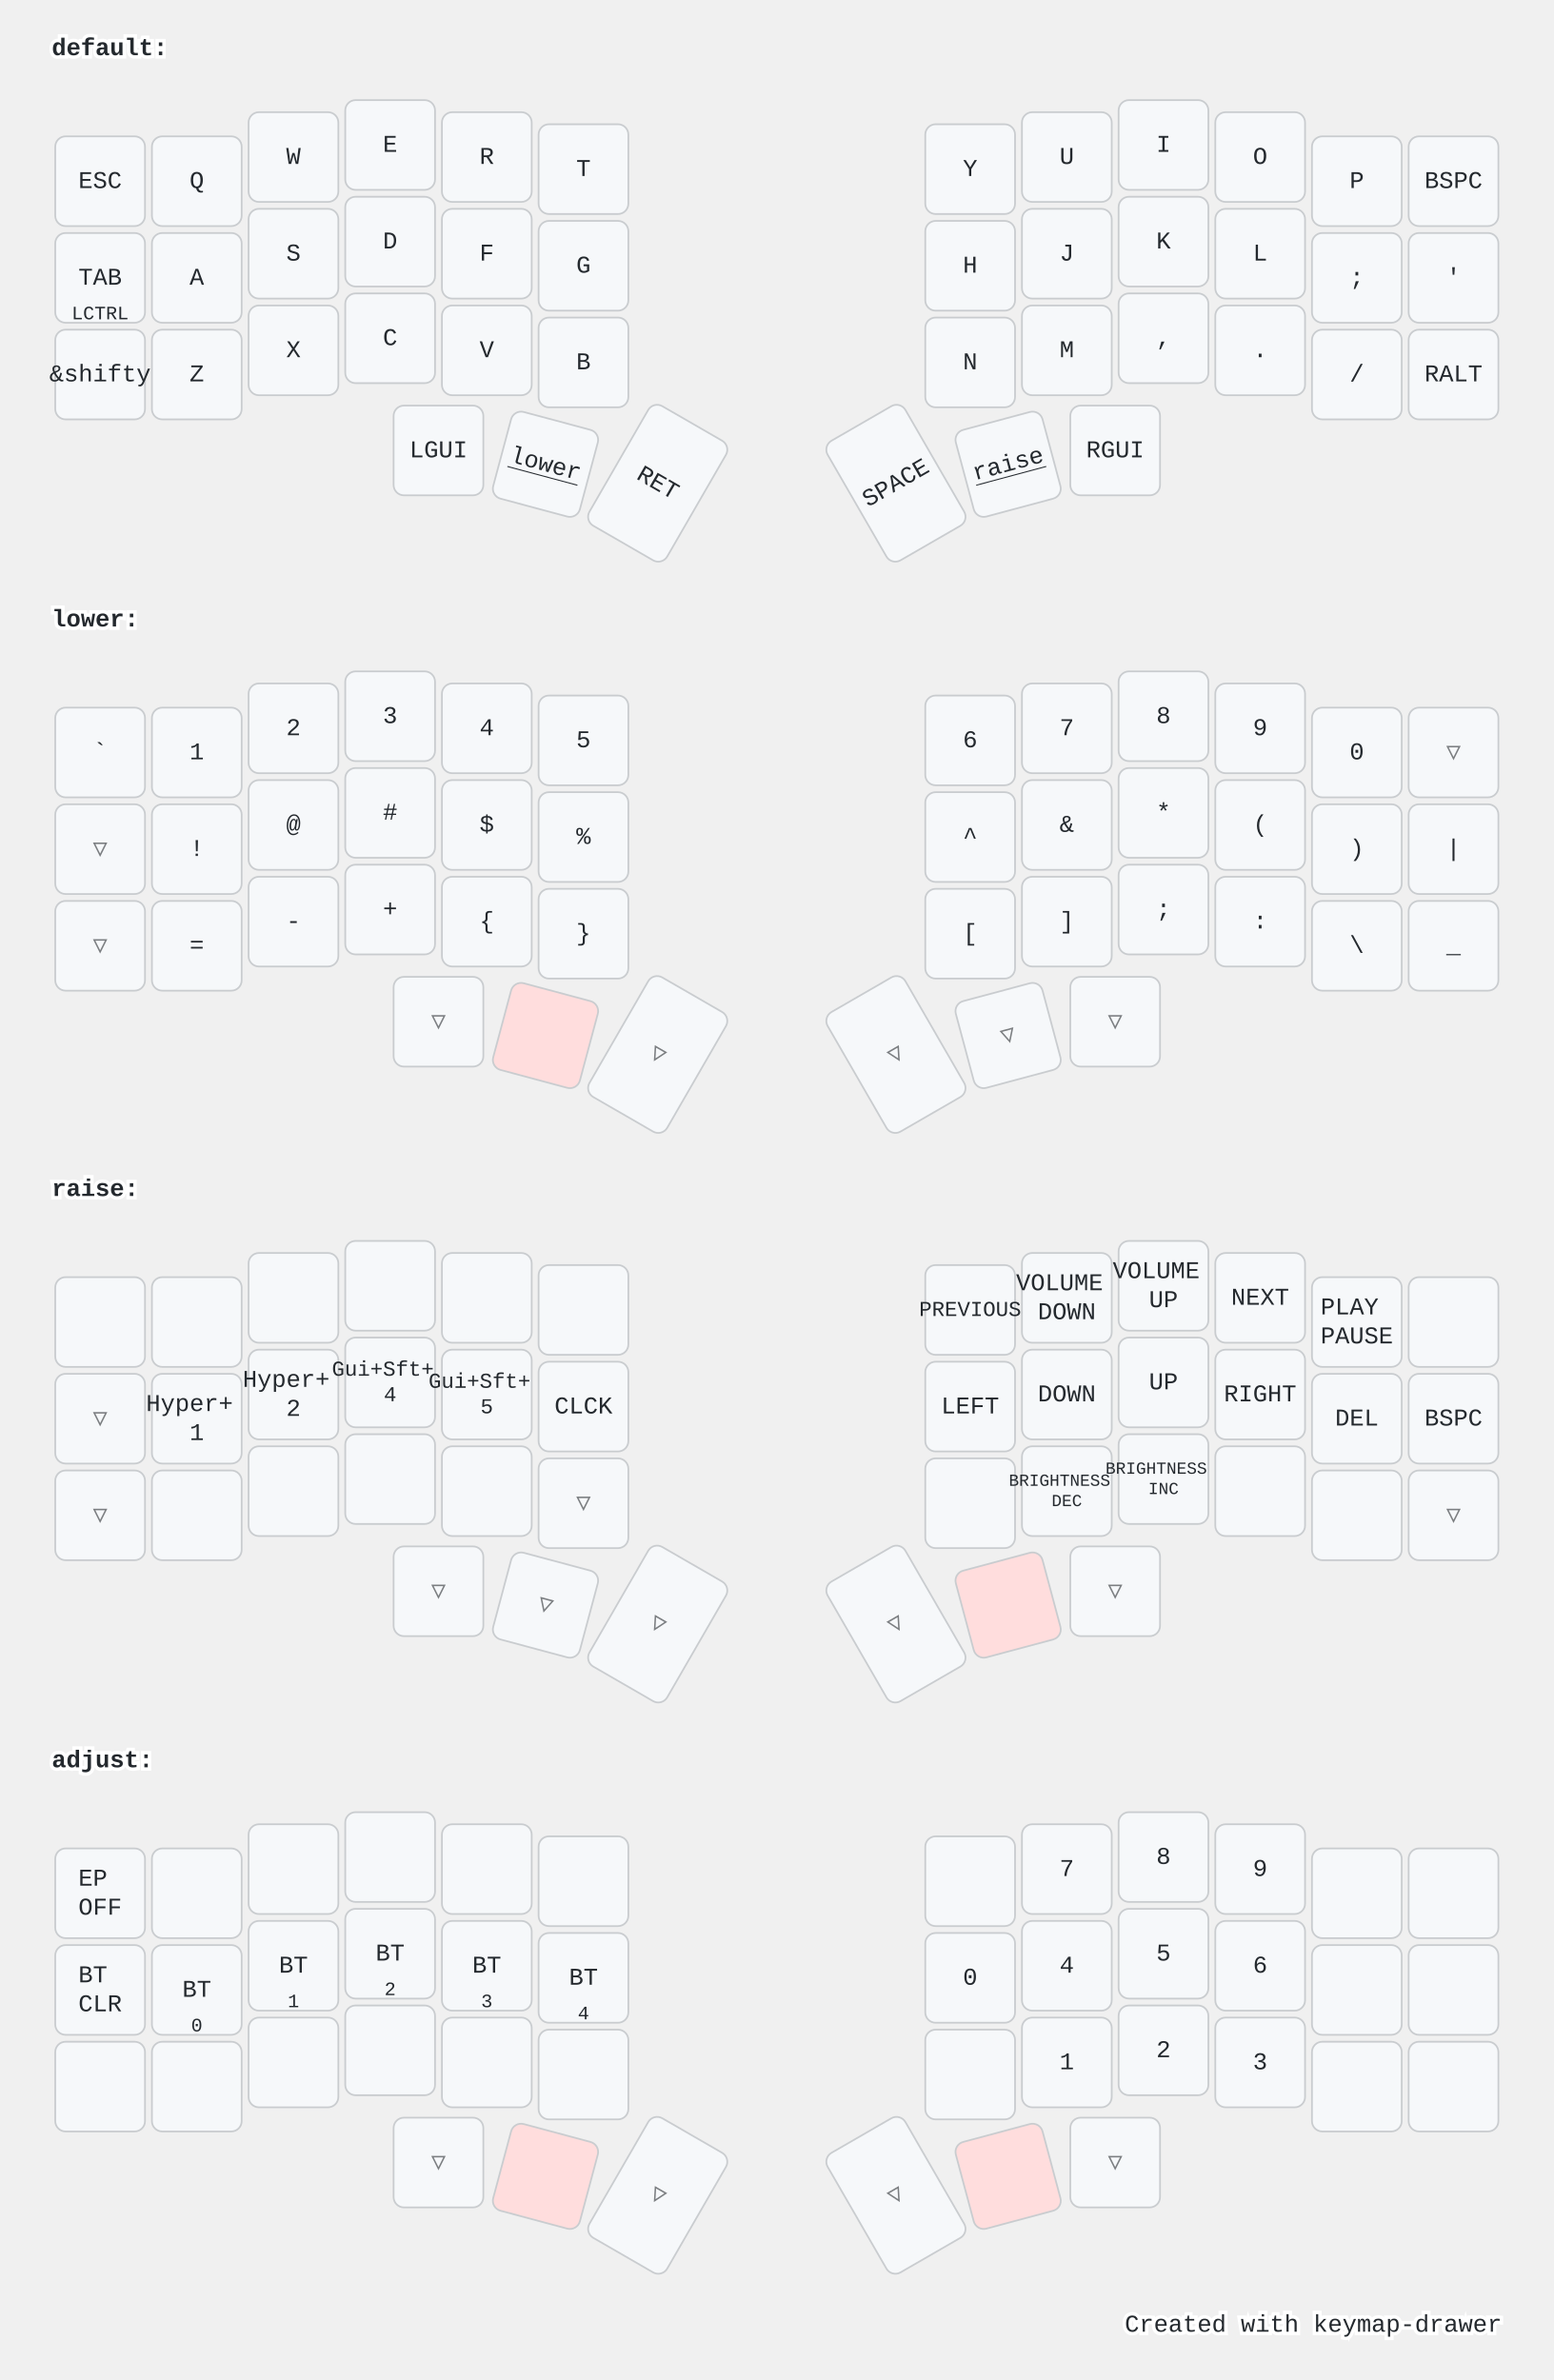
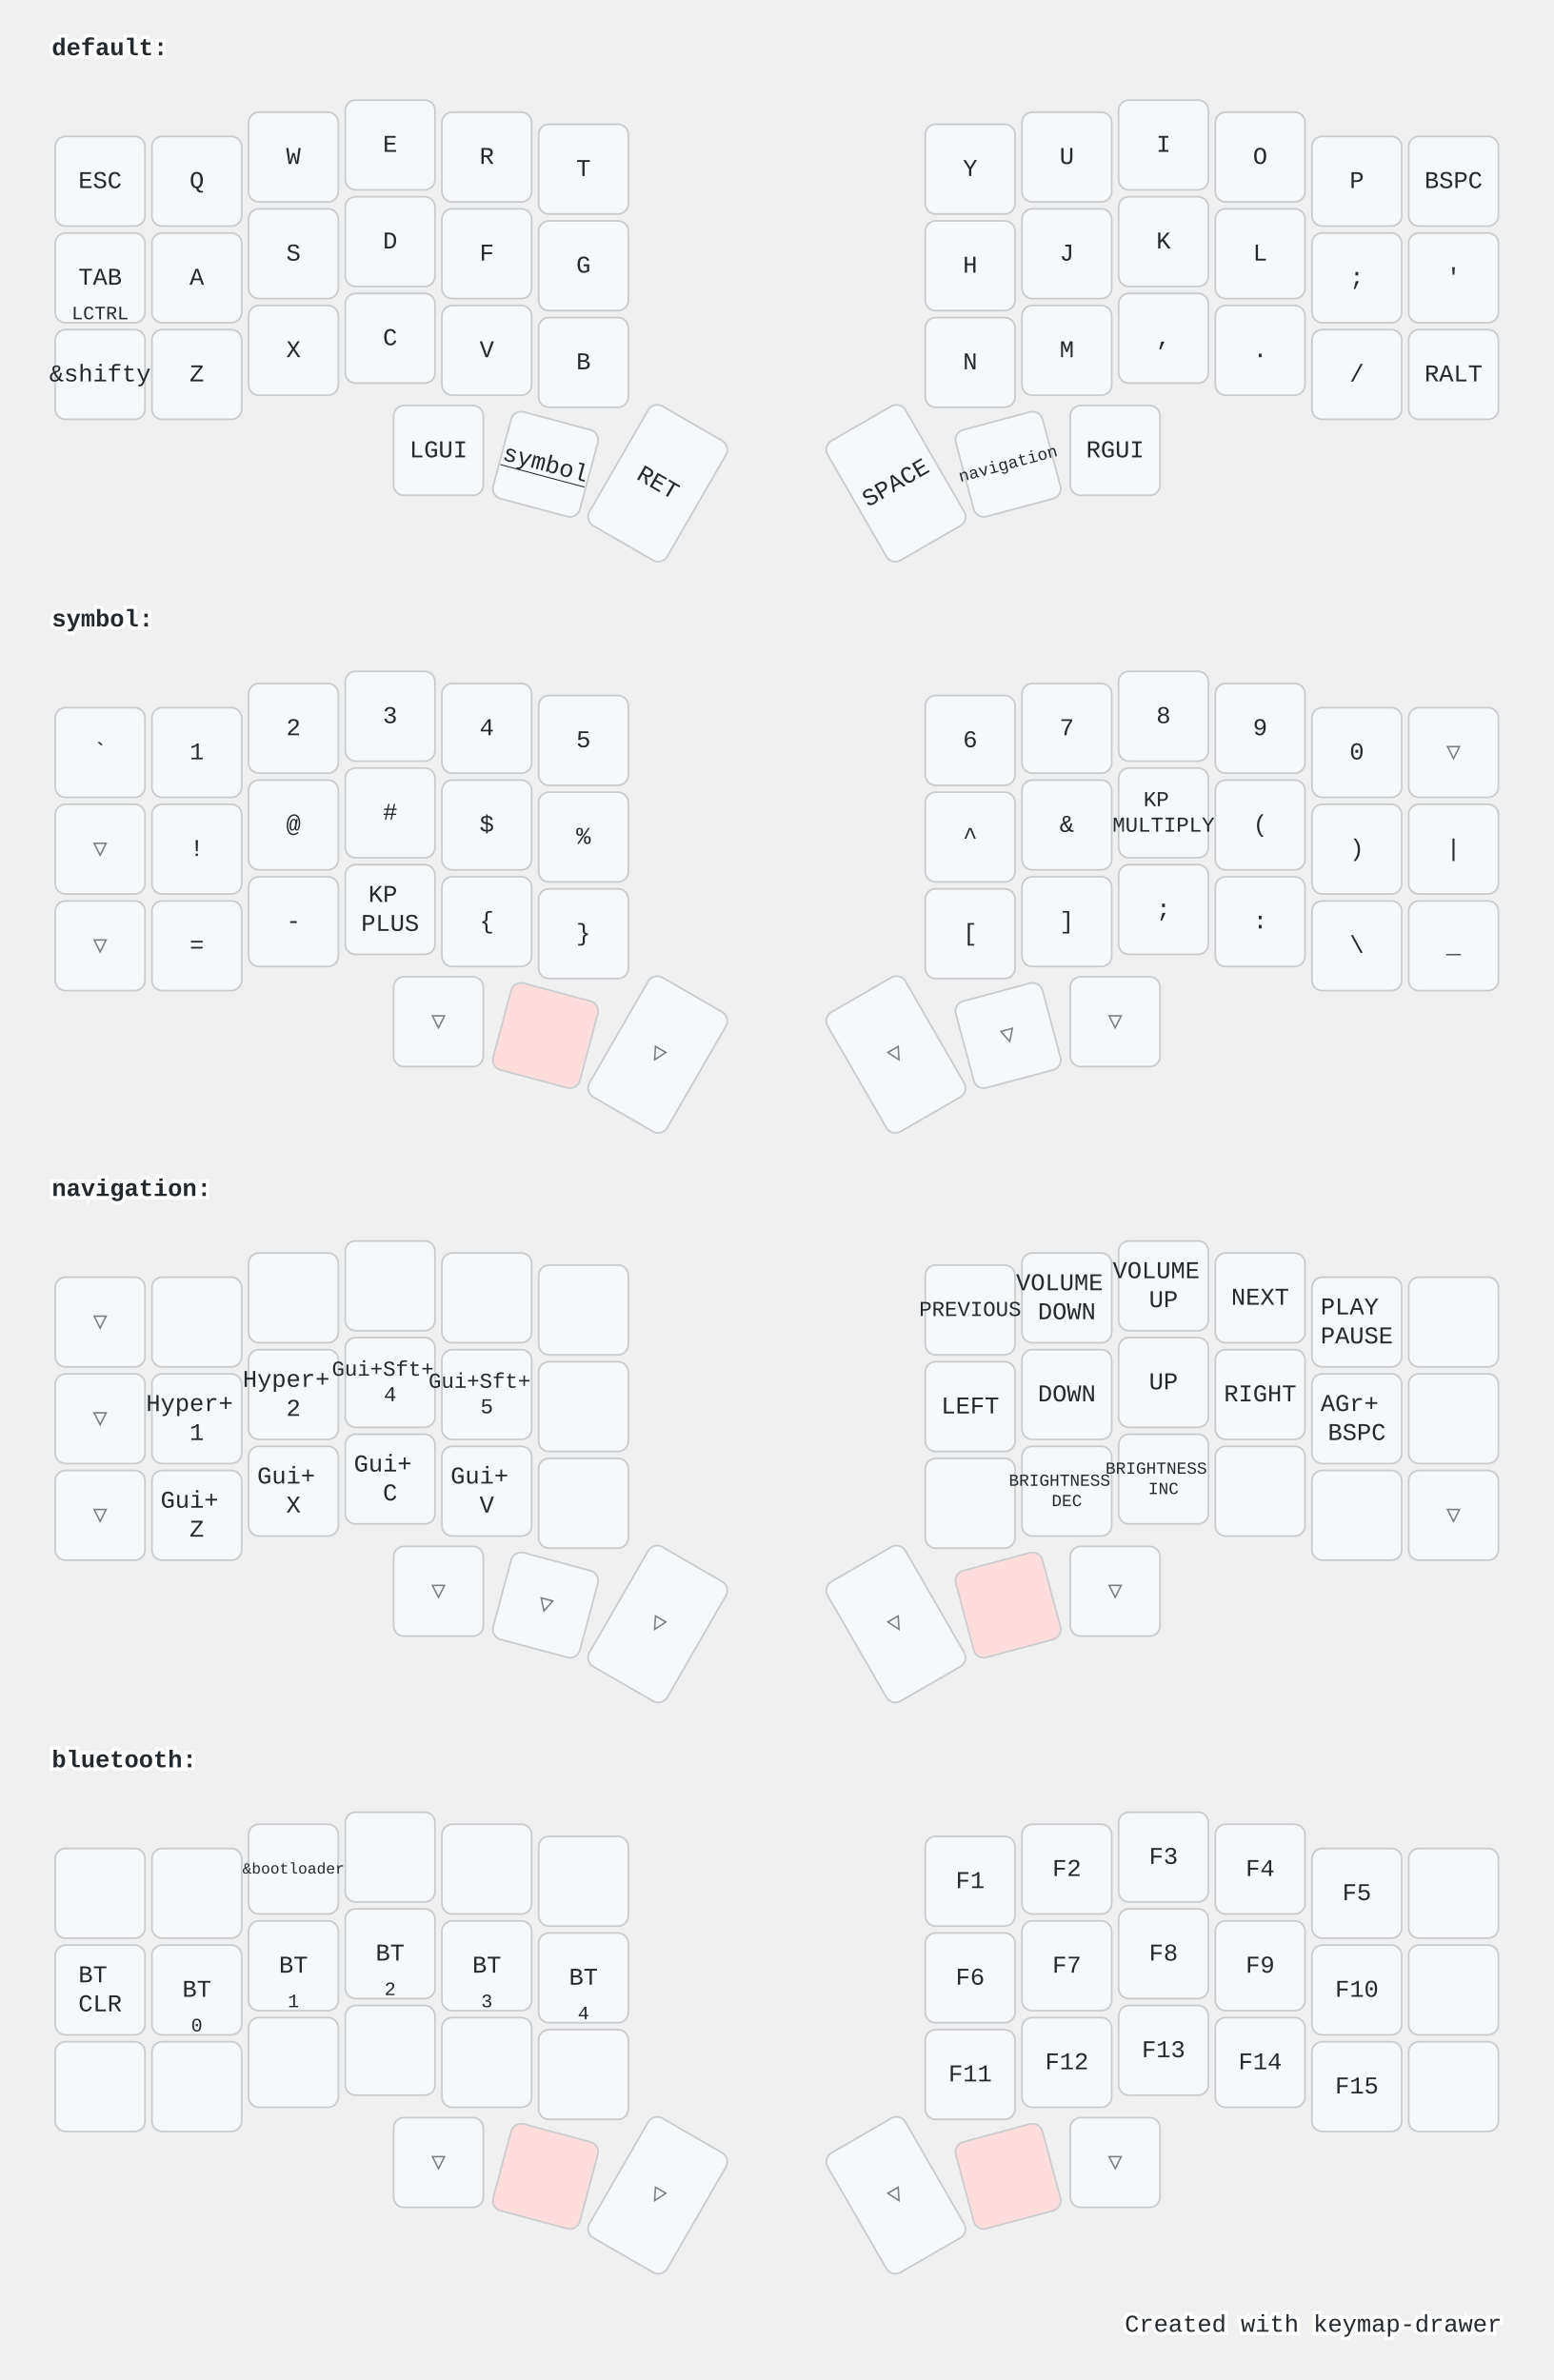
<svg xmlns="http://www.w3.org/2000/svg" width="900" height="1379" viewBox="0 0 900 1379" class="keymap">
  <style>/* inherit to force styles through use tags */
svg path {
    fill: inherit;
}

/* font and background color specifications */
svg.keymap {
    font-family: SFMono-Regular,Consolas,Liberation Mono,Menlo,monospace;
    font-size: 14px;
    font-kerning: normal;
    text-rendering: optimizeLegibility;
    fill: #24292e;
}

/* default key styling */
rect.key {
    fill: #f6f8fa;
}

rect.key, rect.combo {
    stroke: #c9cccf;
    stroke-width: 1;
}

/* default key side styling, only used is draw_key_sides is set */
rect.side {
    filter: brightness(90%);
}

/* color accent for combo boxes */
rect.combo, rect.combo-separate {
    fill: #cdf;
}

/* color accent for held keys */
rect.held, rect.combo.held {
    fill: #fdd;
}

/* color accent for ghost (optional) keys */
rect.ghost, rect.combo.ghost {
    stroke-dasharray: 4, 4;
    stroke-width: 2;
}

text {
    text-anchor: middle;
    dominant-baseline: middle;
}

/* styling for layer labels */
text.label {
    font-weight: bold;
    text-anchor: start;
    stroke: white;
    stroke-width: 4;
    paint-order: stroke;
}

/* styling for optional footer */
text.footer {
    text-anchor: end;
    dominant-baseline: auto;
    stroke: white;
    stroke-width: 4;
    paint-order: stroke;
}

/* styling for combo tap, and key hold/shifted label text */
text.combo, text.hold, text.shifted {
    font-size: 11px;
}

text.hold {
    text-anchor: middle;
    dominant-baseline: auto;
}

text.shifted {
    text-anchor: middle;
    dominant-baseline: hanging;
}

text.layer-activator {
    text-decoration: underline;
}

/* styling for hold/shifted label text in combo box */
text.combo.hold, text.combo.shifted {
    font-size: 8px;
}

/* lighter symbol for transparent keys */
text.trans {
    fill: #7b7e81;
}

/* styling for combo dendrons */
path.combo {
    stroke-width: 1;
    stroke: gray;
    fill: none;
}

/* Start Tabler Icons Cleanup */
/* cannot use height/width with glyphs */
.icon-tabler &gt; path {
    fill: inherit;
    stroke: inherit;
    stroke-width: 2;
}
/* hide tabler's default box */
.icon-tabler &gt; path[stroke="none"][fill="none"] {
    visibility: hidden;
}
/* End Tabler Icons Cleanup */

@media (prefers-color-scheme: dark) {
svg.keymap { fill: #d1d6db; }
rect.key { fill: #3f4750; }
rect.key, rect.combo { stroke: #60666c; }
rect.combo, rect.combo-separate { fill: #1f3d7a; }
rect.held, rect.combo.held { fill: #854747; }
text.label, text.footer { stroke: black; }
text.trans { fill: #7e8184; }
path.combo { stroke: #7f7f7f; }

}</style>
  <g transform="translate(30, 0)" class="layer-default">
    <text x="0" y="28" class="label" id="default">default:</text>
    <g transform="translate(0, 56)">
      <g transform="translate(28, 49)" class="key keypos-0">
        <rect rx="6" ry="6" x="-26" y="-26" width="52" height="52" class="key" />
        <text x="0" y="0" class="key tap">ESC</text>
      </g>
      <g transform="translate(84, 49)" class="key keypos-1">
        <rect rx="6" ry="6" x="-26" y="-26" width="52" height="52" class="key" />
        <text x="0" y="0" class="key tap">Q</text>
      </g>
      <g transform="translate(140, 35)" class="key keypos-2">
        <rect rx="6" ry="6" x="-26" y="-26" width="52" height="52" class="key" />
        <text x="0" y="0" class="key tap">W</text>
      </g>
      <g transform="translate(196, 28)" class="key keypos-3">
        <rect rx="6" ry="6" x="-26" y="-26" width="52" height="52" class="key" />
        <text x="0" y="0" class="key tap">E</text>
      </g>
      <g transform="translate(252, 35)" class="key keypos-4">
        <rect rx="6" ry="6" x="-26" y="-26" width="52" height="52" class="key" />
        <text x="0" y="0" class="key tap">R</text>
      </g>
      <g transform="translate(308, 42)" class="key keypos-5">
        <rect rx="6" ry="6" x="-26" y="-26" width="52" height="52" class="key" />
        <text x="0" y="0" class="key tap">T</text>
      </g>
      <g transform="translate(532, 42)" class="key keypos-6">
        <rect rx="6" ry="6" x="-26" y="-26" width="52" height="52" class="key" />
        <text x="0" y="0" class="key tap">Y</text>
      </g>
      <g transform="translate(588, 35)" class="key keypos-7">
        <rect rx="6" ry="6" x="-26" y="-26" width="52" height="52" class="key" />
        <text x="0" y="0" class="key tap">U</text>
      </g>
      <g transform="translate(644, 28)" class="key keypos-8">
        <rect rx="6" ry="6" x="-26" y="-26" width="52" height="52" class="key" />
        <text x="0" y="0" class="key tap">I</text>
      </g>
      <g transform="translate(700, 35)" class="key keypos-9">
        <rect rx="6" ry="6" x="-26" y="-26" width="52" height="52" class="key" />
        <text x="0" y="0" class="key tap">O</text>
      </g>
      <g transform="translate(756, 49)" class="key keypos-10">
        <rect rx="6" ry="6" x="-26" y="-26" width="52" height="52" class="key" />
        <text x="0" y="0" class="key tap">P</text>
      </g>
      <g transform="translate(812, 49)" class="key keypos-11">
        <rect rx="6" ry="6" x="-26" y="-26" width="52" height="52" class="key" />
        <text x="0" y="0" class="key tap">BSPC</text>
      </g>
      <g transform="translate(28, 105)" class="key keypos-12">
        <rect rx="6" ry="6" x="-26" y="-26" width="52" height="52" class="key" />
        <text x="0" y="0" class="key tap">TAB</text>
        <text x="0" y="24" class="key hold">LCTRL</text>
      </g>
      <g transform="translate(84, 105)" class="key keypos-13">
        <rect rx="6" ry="6" x="-26" y="-26" width="52" height="52" class="key" />
        <text x="0" y="0" class="key tap">A</text>
      </g>
      <g transform="translate(140, 91)" class="key keypos-14">
        <rect rx="6" ry="6" x="-26" y="-26" width="52" height="52" class="key" />
        <text x="0" y="0" class="key tap">S</text>
      </g>
      <g transform="translate(196, 84)" class="key keypos-15">
        <rect rx="6" ry="6" x="-26" y="-26" width="52" height="52" class="key" />
        <text x="0" y="0" class="key tap">D</text>
      </g>
      <g transform="translate(252, 91)" class="key keypos-16">
        <rect rx="6" ry="6" x="-26" y="-26" width="52" height="52" class="key" />
        <text x="0" y="0" class="key tap">F</text>
      </g>
      <g transform="translate(308, 98)" class="key keypos-17">
        <rect rx="6" ry="6" x="-26" y="-26" width="52" height="52" class="key" />
        <text x="0" y="0" class="key tap">G</text>
      </g>
      <g transform="translate(532, 98)" class="key keypos-18">
        <rect rx="6" ry="6" x="-26" y="-26" width="52" height="52" class="key" />
        <text x="0" y="0" class="key tap">H</text>
      </g>
      <g transform="translate(588, 91)" class="key keypos-19">
        <rect rx="6" ry="6" x="-26" y="-26" width="52" height="52" class="key" />
        <text x="0" y="0" class="key tap">J</text>
      </g>
      <g transform="translate(644, 84)" class="key keypos-20">
        <rect rx="6" ry="6" x="-26" y="-26" width="52" height="52" class="key" />
        <text x="0" y="0" class="key tap">K</text>
      </g>
      <g transform="translate(700, 91)" class="key keypos-21">
        <rect rx="6" ry="6" x="-26" y="-26" width="52" height="52" class="key" />
        <text x="0" y="0" class="key tap">L</text>
      </g>
      <g transform="translate(756, 105)" class="key keypos-22">
        <rect rx="6" ry="6" x="-26" y="-26" width="52" height="52" class="key" />
        <text x="0" y="0" class="key tap">;</text>
      </g>
      <g transform="translate(812, 105)" class="key keypos-23">
        <rect rx="6" ry="6" x="-26" y="-26" width="52" height="52" class="key" />
        <text x="0" y="0" class="key tap">'</text>
      </g>
      <g transform="translate(28, 161)" class="key keypos-24">
        <rect rx="6" ry="6" x="-26" y="-26" width="52" height="52" class="key" />
        <text x="0" y="0" class="key tap">&amp;shifty</text>
      </g>
      <g transform="translate(84, 161)" class="key keypos-25">
        <rect rx="6" ry="6" x="-26" y="-26" width="52" height="52" class="key" />
        <text x="0" y="0" class="key tap">Z</text>
      </g>
      <g transform="translate(140, 147)" class="key keypos-26">
        <rect rx="6" ry="6" x="-26" y="-26" width="52" height="52" class="key" />
        <text x="0" y="0" class="key tap">X</text>
      </g>
      <g transform="translate(196, 140)" class="key keypos-27">
        <rect rx="6" ry="6" x="-26" y="-26" width="52" height="52" class="key" />
        <text x="0" y="0" class="key tap">C</text>
      </g>
      <g transform="translate(252, 147)" class="key keypos-28">
        <rect rx="6" ry="6" x="-26" y="-26" width="52" height="52" class="key" />
        <text x="0" y="0" class="key tap">V</text>
      </g>
      <g transform="translate(308, 154)" class="key keypos-29">
        <rect rx="6" ry="6" x="-26" y="-26" width="52" height="52" class="key" />
        <text x="0" y="0" class="key tap">B</text>
      </g>
      <g transform="translate(532, 154)" class="key keypos-30">
        <rect rx="6" ry="6" x="-26" y="-26" width="52" height="52" class="key" />
        <text x="0" y="0" class="key tap">N</text>
      </g>
      <g transform="translate(588, 147)" class="key keypos-31">
        <rect rx="6" ry="6" x="-26" y="-26" width="52" height="52" class="key" />
        <text x="0" y="0" class="key tap">M</text>
      </g>
      <g transform="translate(644, 140)" class="key keypos-32">
        <rect rx="6" ry="6" x="-26" y="-26" width="52" height="52" class="key" />
        <text x="0" y="0" class="key tap">,</text>
      </g>
      <g transform="translate(700, 147)" class="key keypos-33">
        <rect rx="6" ry="6" x="-26" y="-26" width="52" height="52" class="key" />
        <text x="0" y="0" class="key tap">.</text>
      </g>
      <g transform="translate(756, 161)" class="key keypos-34">
        <rect rx="6" ry="6" x="-26" y="-26" width="52" height="52" class="key" />
        <text x="0" y="0" class="key tap">/</text>
      </g>
      <g transform="translate(812, 161)" class="key keypos-35">
        <rect rx="6" ry="6" x="-26" y="-26" width="52" height="52" class="key" />
        <text x="0" y="0" class="key tap">RALT</text>
      </g>
      <g transform="translate(224, 205)" class="key keypos-36">
        <rect rx="6" ry="6" x="-26" y="-26" width="52" height="52" class="key" />
        <text x="0" y="0" class="key tap">LGUI</text>
      </g>
      <g transform="translate(286, 213) rotate(15.0)" class="key keypos-37">
        <rect rx="6" ry="6" x="-26" y="-26" width="52" height="52" class="key" />
-         <a href="#lower">
-           <text x="0" y="0" class="key tap layer-activator">lower</text>
+         <a href="#symbol">
+           <text x="0" y="0" class="key tap layer-activator">symbol</text>
        </a>
      </g>
      <g transform="translate(351, 224) rotate(30.0)" class="key keypos-38">
        <rect rx="6" ry="6" x="-26" y="-40" width="52" height="80" class="key" />
        <text x="0" y="0" class="key tap">RET</text>
      </g>
      <g transform="translate(489, 224) rotate(-30.0)" class="key keypos-39">
        <rect rx="6" ry="6" x="-26" y="-40" width="52" height="80" class="key" />
        <text x="0" y="0" class="key tap">SPACE</text>
      </g>
      <g transform="translate(554, 213) rotate(-15.0)" class="key keypos-40">
        <rect rx="6" ry="6" x="-26" y="-26" width="52" height="52" class="key" />
-         <a href="#raise">
-           <text x="0" y="0" class="key tap layer-activator">raise</text>
+         <a href="#navigation">
+           <text x="0" y="0" class="key tap layer-activator">
+             <tspan style="font-size: 70%">navigation</tspan>
+           </text>
        </a>
      </g>
      <g transform="translate(616, 205)" class="key keypos-41">
        <rect rx="6" ry="6" x="-26" y="-26" width="52" height="52" class="key" />
        <text x="0" y="0" class="key tap">RGUI</text>
      </g>
    </g>
  </g>
-   <g transform="translate(30, 331)" class="layer-lower">
-     <text x="0" y="28" class="label" id="lower">lower:</text>
+   <g transform="translate(30, 331)" class="layer-symbol">
+     <text x="0" y="28" class="label" id="symbol">symbol:</text>
    <g transform="translate(0, 56)">
      <g transform="translate(28, 49)" class="key keypos-0">
        <rect rx="6" ry="6" x="-26" y="-26" width="52" height="52" class="key" />
        <text x="0" y="0" class="key tap">`</text>
      </g>
      <g transform="translate(84, 49)" class="key keypos-1">
        <rect rx="6" ry="6" x="-26" y="-26" width="52" height="52" class="key" />
        <text x="0" y="0" class="key tap">1</text>
      </g>
      <g transform="translate(140, 35)" class="key keypos-2">
        <rect rx="6" ry="6" x="-26" y="-26" width="52" height="52" class="key" />
        <text x="0" y="0" class="key tap">2</text>
      </g>
      <g transform="translate(196, 28)" class="key keypos-3">
        <rect rx="6" ry="6" x="-26" y="-26" width="52" height="52" class="key" />
        <text x="0" y="0" class="key tap">3</text>
      </g>
      <g transform="translate(252, 35)" class="key keypos-4">
        <rect rx="6" ry="6" x="-26" y="-26" width="52" height="52" class="key" />
        <text x="0" y="0" class="key tap">4</text>
      </g>
      <g transform="translate(308, 42)" class="key keypos-5">
        <rect rx="6" ry="6" x="-26" y="-26" width="52" height="52" class="key" />
        <text x="0" y="0" class="key tap">5</text>
      </g>
      <g transform="translate(532, 42)" class="key keypos-6">
        <rect rx="6" ry="6" x="-26" y="-26" width="52" height="52" class="key" />
        <text x="0" y="0" class="key tap">6</text>
      </g>
      <g transform="translate(588, 35)" class="key keypos-7">
        <rect rx="6" ry="6" x="-26" y="-26" width="52" height="52" class="key" />
        <text x="0" y="0" class="key tap">7</text>
      </g>
      <g transform="translate(644, 28)" class="key keypos-8">
        <rect rx="6" ry="6" x="-26" y="-26" width="52" height="52" class="key" />
        <text x="0" y="0" class="key tap">8</text>
      </g>
      <g transform="translate(700, 35)" class="key keypos-9">
        <rect rx="6" ry="6" x="-26" y="-26" width="52" height="52" class="key" />
        <text x="0" y="0" class="key tap">9</text>
      </g>
      <g transform="translate(756, 49)" class="key keypos-10">
        <rect rx="6" ry="6" x="-26" y="-26" width="52" height="52" class="key" />
        <text x="0" y="0" class="key tap">0</text>
      </g>
      <g transform="translate(812, 49)" class="key trans keypos-11">
        <rect rx="6" ry="6" x="-26" y="-26" width="52" height="52" class="key trans" />
        <text x="0" y="0" class="key trans tap">▽</text>
      </g>
      <g transform="translate(28, 105)" class="key trans keypos-12">
        <rect rx="6" ry="6" x="-26" y="-26" width="52" height="52" class="key trans" />
        <text x="0" y="0" class="key trans tap">▽</text>
      </g>
      <g transform="translate(84, 105)" class="key keypos-13">
        <rect rx="6" ry="6" x="-26" y="-26" width="52" height="52" class="key" />
        <text x="0" y="0" class="key tap">!</text>
      </g>
      <g transform="translate(140, 91)" class="key keypos-14">
        <rect rx="6" ry="6" x="-26" y="-26" width="52" height="52" class="key" />
        <text x="0" y="0" class="key tap">@</text>
      </g>
      <g transform="translate(196, 84)" class="key keypos-15">
        <rect rx="6" ry="6" x="-26" y="-26" width="52" height="52" class="key" />
        <text x="0" y="0" class="key tap">#</text>
      </g>
      <g transform="translate(252, 91)" class="key keypos-16">
        <rect rx="6" ry="6" x="-26" y="-26" width="52" height="52" class="key" />
        <text x="0" y="0" class="key tap">$</text>
      </g>
      <g transform="translate(308, 98)" class="key keypos-17">
        <rect rx="6" ry="6" x="-26" y="-26" width="52" height="52" class="key" />
        <text x="0" y="0" class="key tap">%</text>
      </g>
      <g transform="translate(532, 98)" class="key keypos-18">
        <rect rx="6" ry="6" x="-26" y="-26" width="52" height="52" class="key" />
        <text x="0" y="0" class="key tap">^</text>
      </g>
      <g transform="translate(588, 91)" class="key keypos-19">
        <rect rx="6" ry="6" x="-26" y="-26" width="52" height="52" class="key" />
        <text x="0" y="0" class="key tap">&amp;</text>
      </g>
      <g transform="translate(644, 84)" class="key keypos-20">
        <rect rx="6" ry="6" x="-26" y="-26" width="52" height="52" class="key" />
-         <text x="0" y="0" class="key tap">*</text>
+         <text x="0" y="0" class="key tap">
+           <tspan x="0" dy="-0.6em" style="font-size: 88%">KP</tspan>
+           <tspan x="0" dy="1.2em" style="font-size: 88%">MULTIPLY</tspan>
+         </text>
      </g>
      <g transform="translate(700, 91)" class="key keypos-21">
        <rect rx="6" ry="6" x="-26" y="-26" width="52" height="52" class="key" />
        <text x="0" y="0" class="key tap">(</text>
      </g>
      <g transform="translate(756, 105)" class="key keypos-22">
        <rect rx="6" ry="6" x="-26" y="-26" width="52" height="52" class="key" />
        <text x="0" y="0" class="key tap">)</text>
      </g>
      <g transform="translate(812, 105)" class="key keypos-23">
        <rect rx="6" ry="6" x="-26" y="-26" width="52" height="52" class="key" />
        <text x="0" y="0" class="key tap">|</text>
      </g>
      <g transform="translate(28, 161)" class="key trans keypos-24">
        <rect rx="6" ry="6" x="-26" y="-26" width="52" height="52" class="key trans" />
        <text x="0" y="0" class="key trans tap">▽</text>
      </g>
      <g transform="translate(84, 161)" class="key keypos-25">
        <rect rx="6" ry="6" x="-26" y="-26" width="52" height="52" class="key" />
        <text x="0" y="0" class="key tap">=</text>
      </g>
      <g transform="translate(140, 147)" class="key keypos-26">
        <rect rx="6" ry="6" x="-26" y="-26" width="52" height="52" class="key" />
        <text x="0" y="0" class="key tap">-</text>
      </g>
      <g transform="translate(196, 140)" class="key keypos-27">
        <rect rx="6" ry="6" x="-26" y="-26" width="52" height="52" class="key" />
-         <text x="0" y="0" class="key tap">+</text>
+         <text x="0" y="0" class="key tap">
+           <tspan x="0" dy="-0.6em">KP</tspan>
+           <tspan x="0" dy="1.2em">PLUS</tspan>
+         </text>
      </g>
      <g transform="translate(252, 147)" class="key keypos-28">
        <rect rx="6" ry="6" x="-26" y="-26" width="52" height="52" class="key" />
        <text x="0" y="0" class="key tap">{</text>
      </g>
      <g transform="translate(308, 154)" class="key keypos-29">
        <rect rx="6" ry="6" x="-26" y="-26" width="52" height="52" class="key" />
        <text x="0" y="0" class="key tap">}</text>
      </g>
      <g transform="translate(532, 154)" class="key keypos-30">
        <rect rx="6" ry="6" x="-26" y="-26" width="52" height="52" class="key" />
        <text x="0" y="0" class="key tap">[</text>
      </g>
      <g transform="translate(588, 147)" class="key keypos-31">
        <rect rx="6" ry="6" x="-26" y="-26" width="52" height="52" class="key" />
        <text x="0" y="0" class="key tap">]</text>
      </g>
      <g transform="translate(644, 140)" class="key keypos-32">
        <rect rx="6" ry="6" x="-26" y="-26" width="52" height="52" class="key" />
        <text x="0" y="0" class="key tap">;</text>
      </g>
      <g transform="translate(700, 147)" class="key keypos-33">
        <rect rx="6" ry="6" x="-26" y="-26" width="52" height="52" class="key" />
        <text x="0" y="0" class="key tap">:</text>
      </g>
      <g transform="translate(756, 161)" class="key keypos-34">
        <rect rx="6" ry="6" x="-26" y="-26" width="52" height="52" class="key" />
        <text x="0" y="0" class="key tap">\</text>
      </g>
      <g transform="translate(812, 161)" class="key keypos-35">
        <rect rx="6" ry="6" x="-26" y="-26" width="52" height="52" class="key" />
        <text x="0" y="0" class="key tap">_</text>
      </g>
      <g transform="translate(224, 205)" class="key trans keypos-36">
        <rect rx="6" ry="6" x="-26" y="-26" width="52" height="52" class="key trans" />
        <text x="0" y="0" class="key trans tap">▽</text>
      </g>
      <g transform="translate(286, 213) rotate(15.0)" class="key held keypos-37">
        <rect rx="6" ry="6" x="-26" y="-26" width="52" height="52" class="key held" />
      </g>
      <g transform="translate(351, 224) rotate(30.0)" class="key trans keypos-38">
        <rect rx="6" ry="6" x="-26" y="-40" width="52" height="80" class="key trans" />
        <text x="0" y="0" class="key trans tap">▽</text>
      </g>
      <g transform="translate(489, 224) rotate(-30.0)" class="key trans keypos-39">
        <rect rx="6" ry="6" x="-26" y="-40" width="52" height="80" class="key trans" />
        <text x="0" y="0" class="key trans tap">▽</text>
      </g>
      <g transform="translate(554, 213) rotate(-15.0)" class="key trans keypos-40">
        <rect rx="6" ry="6" x="-26" y="-26" width="52" height="52" class="key trans" />
        <text x="0" y="0" class="key trans tap">▽</text>
      </g>
      <g transform="translate(616, 205)" class="key trans keypos-41">
        <rect rx="6" ry="6" x="-26" y="-26" width="52" height="52" class="key trans" />
        <text x="0" y="0" class="key trans tap">▽</text>
      </g>
    </g>
  </g>
-   <g transform="translate(30, 661)" class="layer-raise">
-     <text x="0" y="28" class="label" id="raise">raise:</text>
+   <g transform="translate(30, 661)" class="layer-navigation">
+     <text x="0" y="28" class="label" id="navigation">navigation:</text>
+     <g transform="translate(0, 56)">
+       <g transform="translate(28, 49)" class="key trans keypos-0">
+         <rect rx="6" ry="6" x="-26" y="-26" width="52" height="52" class="key trans" />
+         <text x="0" y="0" class="key trans tap">▽</text>
+       </g>
+       <g transform="translate(84, 49)" class="key keypos-1">
+         <rect rx="6" ry="6" x="-26" y="-26" width="52" height="52" class="key" />
+       </g>
+       <g transform="translate(140, 35)" class="key keypos-2">
+         <rect rx="6" ry="6" x="-26" y="-26" width="52" height="52" class="key" />
+       </g>
+       <g transform="translate(196, 28)" class="key keypos-3">
+         <rect rx="6" ry="6" x="-26" y="-26" width="52" height="52" class="key" />
+       </g>
+       <g transform="translate(252, 35)" class="key keypos-4">
+         <rect rx="6" ry="6" x="-26" y="-26" width="52" height="52" class="key" />
+       </g>
+       <g transform="translate(308, 42)" class="key keypos-5">
+         <rect rx="6" ry="6" x="-26" y="-26" width="52" height="52" class="key" />
+       </g>
+       <g transform="translate(532, 42)" class="key keypos-6">
+         <rect rx="6" ry="6" x="-26" y="-26" width="52" height="52" class="key" />
+         <text x="0" y="0" class="key tap">
+           <tspan style="font-size: 88%">PREVIOUS</tspan>
+         </text>
+       </g>
+       <g transform="translate(588, 35)" class="key keypos-7">
+         <rect rx="6" ry="6" x="-26" y="-26" width="52" height="52" class="key" />
+         <text x="0" y="0" class="key tap">
+           <tspan x="0" dy="-0.6em">VOLUME</tspan>
+           <tspan x="0" dy="1.2em">DOWN</tspan>
+         </text>
+       </g>
+       <g transform="translate(644, 28)" class="key keypos-8">
+         <rect rx="6" ry="6" x="-26" y="-26" width="52" height="52" class="key" />
+         <text x="0" y="0" class="key tap">
+           <tspan x="0" dy="-0.6em">VOLUME</tspan>
+           <tspan x="0" dy="1.2em">UP</tspan>
+         </text>
+       </g>
+       <g transform="translate(700, 35)" class="key keypos-9">
+         <rect rx="6" ry="6" x="-26" y="-26" width="52" height="52" class="key" />
+         <text x="0" y="0" class="key tap">NEXT</text>
+       </g>
+       <g transform="translate(756, 49)" class="key keypos-10">
+         <rect rx="6" ry="6" x="-26" y="-26" width="52" height="52" class="key" />
+         <text x="0" y="0" class="key tap">
+           <tspan x="0" dy="-0.6em">PLAY</tspan>
+           <tspan x="0" dy="1.2em">PAUSE</tspan>
+         </text>
+       </g>
+       <g transform="translate(812, 49)" class="key keypos-11">
+         <rect rx="6" ry="6" x="-26" y="-26" width="52" height="52" class="key" />
+       </g>
+       <g transform="translate(28, 105)" class="key trans keypos-12">
+         <rect rx="6" ry="6" x="-26" y="-26" width="52" height="52" class="key trans" />
+         <text x="0" y="0" class="key trans tap">▽</text>
+       </g>
+       <g transform="translate(84, 105)" class="key keypos-13">
+         <rect rx="6" ry="6" x="-26" y="-26" width="52" height="52" class="key" />
+         <text x="0" y="0" class="key tap">
+           <tspan x="0" dy="-0.6em">Hyper+</tspan>
+           <tspan x="0" dy="1.2em">1</tspan>
+         </text>
+       </g>
+       <g transform="translate(140, 91)" class="key keypos-14">
+         <rect rx="6" ry="6" x="-26" y="-26" width="52" height="52" class="key" />
+         <text x="0" y="0" class="key tap">
+           <tspan x="0" dy="-0.6em">Hyper+</tspan>
+           <tspan x="0" dy="1.2em">2</tspan>
+         </text>
+       </g>
+       <g transform="translate(196, 84)" class="key keypos-15">
+         <rect rx="6" ry="6" x="-26" y="-26" width="52" height="52" class="key" />
+         <text x="0" y="0" class="key tap">
+           <tspan x="0" dy="-0.6em" style="font-size: 88%">Gui+Sft+</tspan>
+           <tspan x="0" dy="1.2em" style="font-size: 88%">4</tspan>
+         </text>
+       </g>
+       <g transform="translate(252, 91)" class="key keypos-16">
+         <rect rx="6" ry="6" x="-26" y="-26" width="52" height="52" class="key" />
+         <text x="0" y="0" class="key tap">
+           <tspan x="0" dy="-0.6em" style="font-size: 88%">Gui+Sft+</tspan>
+           <tspan x="0" dy="1.2em" style="font-size: 88%">5</tspan>
+         </text>
+       </g>
+       <g transform="translate(308, 98)" class="key keypos-17">
+         <rect rx="6" ry="6" x="-26" y="-26" width="52" height="52" class="key" />
+       </g>
+       <g transform="translate(532, 98)" class="key keypos-18">
+         <rect rx="6" ry="6" x="-26" y="-26" width="52" height="52" class="key" />
+         <text x="0" y="0" class="key tap">LEFT</text>
+       </g>
+       <g transform="translate(588, 91)" class="key keypos-19">
+         <rect rx="6" ry="6" x="-26" y="-26" width="52" height="52" class="key" />
+         <text x="0" y="0" class="key tap">DOWN</text>
+       </g>
+       <g transform="translate(644, 84)" class="key keypos-20">
+         <rect rx="6" ry="6" x="-26" y="-26" width="52" height="52" class="key" />
+         <text x="0" y="0" class="key tap">UP</text>
+       </g>
+       <g transform="translate(700, 91)" class="key keypos-21">
+         <rect rx="6" ry="6" x="-26" y="-26" width="52" height="52" class="key" />
+         <text x="0" y="0" class="key tap">RIGHT</text>
+       </g>
+       <g transform="translate(756, 105)" class="key keypos-22">
+         <rect rx="6" ry="6" x="-26" y="-26" width="52" height="52" class="key" />
+         <text x="0" y="0" class="key tap">
+           <tspan x="0" dy="-0.6em">AGr+</tspan>
+           <tspan x="0" dy="1.2em">BSPC</tspan>
+         </text>
+       </g>
+       <g transform="translate(812, 105)" class="key keypos-23">
+         <rect rx="6" ry="6" x="-26" y="-26" width="52" height="52" class="key" />
+       </g>
+       <g transform="translate(28, 161)" class="key trans keypos-24">
+         <rect rx="6" ry="6" x="-26" y="-26" width="52" height="52" class="key trans" />
+         <text x="0" y="0" class="key trans tap">▽</text>
+       </g>
+       <g transform="translate(84, 161)" class="key keypos-25">
+         <rect rx="6" ry="6" x="-26" y="-26" width="52" height="52" class="key" />
+         <text x="0" y="0" class="key tap">
+           <tspan x="0" dy="-0.6em">Gui+</tspan>
+           <tspan x="0" dy="1.2em">Z</tspan>
+         </text>
+       </g>
+       <g transform="translate(140, 147)" class="key keypos-26">
+         <rect rx="6" ry="6" x="-26" y="-26" width="52" height="52" class="key" />
+         <text x="0" y="0" class="key tap">
+           <tspan x="0" dy="-0.6em">Gui+</tspan>
+           <tspan x="0" dy="1.2em">X</tspan>
+         </text>
+       </g>
+       <g transform="translate(196, 140)" class="key keypos-27">
+         <rect rx="6" ry="6" x="-26" y="-26" width="52" height="52" class="key" />
+         <text x="0" y="0" class="key tap">
+           <tspan x="0" dy="-0.6em">Gui+</tspan>
+           <tspan x="0" dy="1.2em">C</tspan>
+         </text>
+       </g>
+       <g transform="translate(252, 147)" class="key keypos-28">
+         <rect rx="6" ry="6" x="-26" y="-26" width="52" height="52" class="key" />
+         <text x="0" y="0" class="key tap">
+           <tspan x="0" dy="-0.6em">Gui+</tspan>
+           <tspan x="0" dy="1.2em">V</tspan>
+         </text>
+       </g>
+       <g transform="translate(308, 154)" class="key keypos-29">
+         <rect rx="6" ry="6" x="-26" y="-26" width="52" height="52" class="key" />
+       </g>
+       <g transform="translate(532, 154)" class="key keypos-30">
+         <rect rx="6" ry="6" x="-26" y="-26" width="52" height="52" class="key" />
+       </g>
+       <g transform="translate(588, 147)" class="key keypos-31">
+         <rect rx="6" ry="6" x="-26" y="-26" width="52" height="52" class="key" />
+         <text x="0" y="0" class="key tap">
+           <tspan x="0" dy="-0.6em" style="font-size: 70%">BRIGHTNESS</tspan>
+           <tspan x="0" dy="1.2em" style="font-size: 70%">DEC</tspan>
+         </text>
+       </g>
+       <g transform="translate(644, 140)" class="key keypos-32">
+         <rect rx="6" ry="6" x="-26" y="-26" width="52" height="52" class="key" />
+         <text x="0" y="0" class="key tap">
+           <tspan x="0" dy="-0.6em" style="font-size: 70%">BRIGHTNESS</tspan>
+           <tspan x="0" dy="1.2em" style="font-size: 70%">INC</tspan>
+         </text>
+       </g>
+       <g transform="translate(700, 147)" class="key keypos-33">
+         <rect rx="6" ry="6" x="-26" y="-26" width="52" height="52" class="key" />
+       </g>
+       <g transform="translate(756, 161)" class="key keypos-34">
+         <rect rx="6" ry="6" x="-26" y="-26" width="52" height="52" class="key" />
+       </g>
+       <g transform="translate(812, 161)" class="key trans keypos-35">
+         <rect rx="6" ry="6" x="-26" y="-26" width="52" height="52" class="key trans" />
+         <text x="0" y="0" class="key trans tap">▽</text>
+       </g>
+       <g transform="translate(224, 205)" class="key trans keypos-36">
+         <rect rx="6" ry="6" x="-26" y="-26" width="52" height="52" class="key trans" />
+         <text x="0" y="0" class="key trans tap">▽</text>
+       </g>
+       <g transform="translate(286, 213) rotate(15.0)" class="key trans keypos-37">
+         <rect rx="6" ry="6" x="-26" y="-26" width="52" height="52" class="key trans" />
+         <text x="0" y="0" class="key trans tap">▽</text>
+       </g>
+       <g transform="translate(351, 224) rotate(30.0)" class="key trans keypos-38">
+         <rect rx="6" ry="6" x="-26" y="-40" width="52" height="80" class="key trans" />
+         <text x="0" y="0" class="key trans tap">▽</text>
+       </g>
+       <g transform="translate(489, 224) rotate(-30.0)" class="key trans keypos-39">
+         <rect rx="6" ry="6" x="-26" y="-40" width="52" height="80" class="key trans" />
+         <text x="0" y="0" class="key trans tap">▽</text>
+       </g>
+       <g transform="translate(554, 213) rotate(-15.0)" class="key held keypos-40">
+         <rect rx="6" ry="6" x="-26" y="-26" width="52" height="52" class="key held" />
+       </g>
+       <g transform="translate(616, 205)" class="key trans keypos-41">
+         <rect rx="6" ry="6" x="-26" y="-26" width="52" height="52" class="key trans" />
+         <text x="0" y="0" class="key trans tap">▽</text>
+       </g>
+     </g>
+   </g>
+   <g transform="translate(30, 992)" class="layer-bluetooth">
+     <text x="0" y="28" class="label" id="bluetooth">bluetooth:</text>
    <g transform="translate(0, 56)">
      <g transform="translate(28, 49)" class="key keypos-0">
        <rect rx="6" ry="6" x="-26" y="-26" width="52" height="52" class="key" />
      </g>
      <g transform="translate(84, 49)" class="key keypos-1">
        <rect rx="6" ry="6" x="-26" y="-26" width="52" height="52" class="key" />
      </g>
      <g transform="translate(140, 35)" class="key keypos-2">
        <rect rx="6" ry="6" x="-26" y="-26" width="52" height="52" class="key" />
+         <text x="0" y="0" class="key tap">
+           <tspan style="font-size: 64%">&amp;bootloader</tspan>
+         </text>
      </g>
      <g transform="translate(196, 28)" class="key keypos-3">
        <rect rx="6" ry="6" x="-26" y="-26" width="52" height="52" class="key" />
      </g>
      <g transform="translate(252, 35)" class="key keypos-4">
        <rect rx="6" ry="6" x="-26" y="-26" width="52" height="52" class="key" />
      </g>
      <g transform="translate(308, 42)" class="key keypos-5">
        <rect rx="6" ry="6" x="-26" y="-26" width="52" height="52" class="key" />
      </g>
      <g transform="translate(532, 42)" class="key keypos-6">
        <rect rx="6" ry="6" x="-26" y="-26" width="52" height="52" class="key" />
-         <text x="0" y="0" class="key tap">
-           <tspan style="font-size: 88%">PREVIOUS</tspan>
-         </text>
+         <text x="0" y="0" class="key tap">F1</text>
      </g>
      <g transform="translate(588, 35)" class="key keypos-7">
        <rect rx="6" ry="6" x="-26" y="-26" width="52" height="52" class="key" />
-         <text x="0" y="0" class="key tap">
-           <tspan x="0" dy="-0.6em">VOLUME</tspan>
-           <tspan x="0" dy="1.2em">DOWN</tspan>
-         </text>
+         <text x="0" y="0" class="key tap">F2</text>
      </g>
      <g transform="translate(644, 28)" class="key keypos-8">
        <rect rx="6" ry="6" x="-26" y="-26" width="52" height="52" class="key" />
-         <text x="0" y="0" class="key tap">
-           <tspan x="0" dy="-0.6em">VOLUME</tspan>
-           <tspan x="0" dy="1.2em">UP</tspan>
-         </text>
+         <text x="0" y="0" class="key tap">F3</text>
      </g>
      <g transform="translate(700, 35)" class="key keypos-9">
        <rect rx="6" ry="6" x="-26" y="-26" width="52" height="52" class="key" />
-         <text x="0" y="0" class="key tap">NEXT</text>
+         <text x="0" y="0" class="key tap">F4</text>
      </g>
      <g transform="translate(756, 49)" class="key keypos-10">
        <rect rx="6" ry="6" x="-26" y="-26" width="52" height="52" class="key" />
-         <text x="0" y="0" class="key tap">
-           <tspan x="0" dy="-0.6em">PLAY</tspan>
-           <tspan x="0" dy="1.2em">PAUSE</tspan>
-         </text>
-       </g>
-       <g transform="translate(812, 49)" class="key keypos-11">
-         <rect rx="6" ry="6" x="-26" y="-26" width="52" height="52" class="key" />
-       </g>
-       <g transform="translate(28, 105)" class="key trans keypos-12">
-         <rect rx="6" ry="6" x="-26" y="-26" width="52" height="52" class="key trans" />
-         <text x="0" y="0" class="key trans tap">▽</text>
-       </g>
-       <g transform="translate(84, 105)" class="key keypos-13">
-         <rect rx="6" ry="6" x="-26" y="-26" width="52" height="52" class="key" />
-         <text x="0" y="0" class="key tap">
-           <tspan x="0" dy="-0.6em">Hyper+</tspan>
-           <tspan x="0" dy="1.2em">1</tspan>
-         </text>
-       </g>
-       <g transform="translate(140, 91)" class="key keypos-14">
-         <rect rx="6" ry="6" x="-26" y="-26" width="52" height="52" class="key" />
-         <text x="0" y="0" class="key tap">
-           <tspan x="0" dy="-0.6em">Hyper+</tspan>
-           <tspan x="0" dy="1.2em">2</tspan>
-         </text>
-       </g>
-       <g transform="translate(196, 84)" class="key keypos-15">
-         <rect rx="6" ry="6" x="-26" y="-26" width="52" height="52" class="key" />
-         <text x="0" y="0" class="key tap">
-           <tspan x="0" dy="-0.6em" style="font-size: 88%">Gui+Sft+</tspan>
-           <tspan x="0" dy="1.2em" style="font-size: 88%">4</tspan>
-         </text>
-       </g>
-       <g transform="translate(252, 91)" class="key keypos-16">
-         <rect rx="6" ry="6" x="-26" y="-26" width="52" height="52" class="key" />
-         <text x="0" y="0" class="key tap">
-           <tspan x="0" dy="-0.6em" style="font-size: 88%">Gui+Sft+</tspan>
-           <tspan x="0" dy="1.2em" style="font-size: 88%">5</tspan>
-         </text>
-       </g>
-       <g transform="translate(308, 98)" class="key keypos-17">
-         <rect rx="6" ry="6" x="-26" y="-26" width="52" height="52" class="key" />
-         <text x="0" y="0" class="key tap">CLCK</text>
-       </g>
-       <g transform="translate(532, 98)" class="key keypos-18">
-         <rect rx="6" ry="6" x="-26" y="-26" width="52" height="52" class="key" />
-         <text x="0" y="0" class="key tap">LEFT</text>
-       </g>
-       <g transform="translate(588, 91)" class="key keypos-19">
-         <rect rx="6" ry="6" x="-26" y="-26" width="52" height="52" class="key" />
-         <text x="0" y="0" class="key tap">DOWN</text>
-       </g>
-       <g transform="translate(644, 84)" class="key keypos-20">
-         <rect rx="6" ry="6" x="-26" y="-26" width="52" height="52" class="key" />
-         <text x="0" y="0" class="key tap">UP</text>
-       </g>
-       <g transform="translate(700, 91)" class="key keypos-21">
-         <rect rx="6" ry="6" x="-26" y="-26" width="52" height="52" class="key" />
-         <text x="0" y="0" class="key tap">RIGHT</text>
-       </g>
-       <g transform="translate(756, 105)" class="key keypos-22">
-         <rect rx="6" ry="6" x="-26" y="-26" width="52" height="52" class="key" />
-         <text x="0" y="0" class="key tap">DEL</text>
-       </g>
-       <g transform="translate(812, 105)" class="key keypos-23">
-         <rect rx="6" ry="6" x="-26" y="-26" width="52" height="52" class="key" />
-         <text x="0" y="0" class="key tap">BSPC</text>
-       </g>
-       <g transform="translate(28, 161)" class="key trans keypos-24">
-         <rect rx="6" ry="6" x="-26" y="-26" width="52" height="52" class="key trans" />
-         <text x="0" y="0" class="key trans tap">▽</text>
-       </g>
-       <g transform="translate(84, 161)" class="key keypos-25">
-         <rect rx="6" ry="6" x="-26" y="-26" width="52" height="52" class="key" />
-       </g>
-       <g transform="translate(140, 147)" class="key keypos-26">
-         <rect rx="6" ry="6" x="-26" y="-26" width="52" height="52" class="key" />
-       </g>
-       <g transform="translate(196, 140)" class="key keypos-27">
-         <rect rx="6" ry="6" x="-26" y="-26" width="52" height="52" class="key" />
-       </g>
-       <g transform="translate(252, 147)" class="key keypos-28">
-         <rect rx="6" ry="6" x="-26" y="-26" width="52" height="52" class="key" />
-       </g>
-       <g transform="translate(308, 154)" class="key trans keypos-29">
-         <rect rx="6" ry="6" x="-26" y="-26" width="52" height="52" class="key trans" />
-         <text x="0" y="0" class="key trans tap">▽</text>
-       </g>
-       <g transform="translate(532, 154)" class="key keypos-30">
-         <rect rx="6" ry="6" x="-26" y="-26" width="52" height="52" class="key" />
-       </g>
-       <g transform="translate(588, 147)" class="key keypos-31">
-         <rect rx="6" ry="6" x="-26" y="-26" width="52" height="52" class="key" />
-         <text x="0" y="0" class="key tap">
-           <tspan x="0" dy="-0.6em" style="font-size: 70%">BRIGHTNESS</tspan>
-           <tspan x="0" dy="1.2em" style="font-size: 70%">DEC</tspan>
-         </text>
-       </g>
-       <g transform="translate(644, 140)" class="key keypos-32">
-         <rect rx="6" ry="6" x="-26" y="-26" width="52" height="52" class="key" />
-         <text x="0" y="0" class="key tap">
-           <tspan x="0" dy="-0.6em" style="font-size: 70%">BRIGHTNESS</tspan>
-           <tspan x="0" dy="1.2em" style="font-size: 70%">INC</tspan>
-         </text>
-       </g>
-       <g transform="translate(700, 147)" class="key keypos-33">
-         <rect rx="6" ry="6" x="-26" y="-26" width="52" height="52" class="key" />
-       </g>
-       <g transform="translate(756, 161)" class="key keypos-34">
-         <rect rx="6" ry="6" x="-26" y="-26" width="52" height="52" class="key" />
-       </g>
-       <g transform="translate(812, 161)" class="key trans keypos-35">
-         <rect rx="6" ry="6" x="-26" y="-26" width="52" height="52" class="key trans" />
-         <text x="0" y="0" class="key trans tap">▽</text>
-       </g>
-       <g transform="translate(224, 205)" class="key trans keypos-36">
-         <rect rx="6" ry="6" x="-26" y="-26" width="52" height="52" class="key trans" />
-         <text x="0" y="0" class="key trans tap">▽</text>
-       </g>
-       <g transform="translate(286, 213) rotate(15.0)" class="key trans keypos-37">
-         <rect rx="6" ry="6" x="-26" y="-26" width="52" height="52" class="key trans" />
-         <text x="0" y="0" class="key trans tap">▽</text>
-       </g>
-       <g transform="translate(351, 224) rotate(30.0)" class="key trans keypos-38">
-         <rect rx="6" ry="6" x="-26" y="-40" width="52" height="80" class="key trans" />
-         <text x="0" y="0" class="key trans tap">▽</text>
-       </g>
-       <g transform="translate(489, 224) rotate(-30.0)" class="key trans keypos-39">
-         <rect rx="6" ry="6" x="-26" y="-40" width="52" height="80" class="key trans" />
-         <text x="0" y="0" class="key trans tap">▽</text>
-       </g>
-       <g transform="translate(554, 213) rotate(-15.0)" class="key held keypos-40">
-         <rect rx="6" ry="6" x="-26" y="-26" width="52" height="52" class="key held" />
-       </g>
-       <g transform="translate(616, 205)" class="key trans keypos-41">
-         <rect rx="6" ry="6" x="-26" y="-26" width="52" height="52" class="key trans" />
-         <text x="0" y="0" class="key trans tap">▽</text>
-       </g>
-     </g>
-   </g>
-   <g transform="translate(30, 992)" class="layer-adjust">
-     <text x="0" y="28" class="label" id="adjust">adjust:</text>
-     <g transform="translate(0, 56)">
-       <g transform="translate(28, 49)" class="key keypos-0">
-         <rect rx="6" ry="6" x="-26" y="-26" width="52" height="52" class="key" />
-         <text x="0" y="0" class="key tap">
-           <tspan x="0" dy="-0.6em">EP</tspan>
-           <tspan x="0" dy="1.2em">OFF</tspan>
-         </text>
-       </g>
-       <g transform="translate(84, 49)" class="key keypos-1">
-         <rect rx="6" ry="6" x="-26" y="-26" width="52" height="52" class="key" />
-       </g>
-       <g transform="translate(140, 35)" class="key keypos-2">
-         <rect rx="6" ry="6" x="-26" y="-26" width="52" height="52" class="key" />
-       </g>
-       <g transform="translate(196, 28)" class="key keypos-3">
-         <rect rx="6" ry="6" x="-26" y="-26" width="52" height="52" class="key" />
-       </g>
-       <g transform="translate(252, 35)" class="key keypos-4">
-         <rect rx="6" ry="6" x="-26" y="-26" width="52" height="52" class="key" />
-       </g>
-       <g transform="translate(308, 42)" class="key keypos-5">
-         <rect rx="6" ry="6" x="-26" y="-26" width="52" height="52" class="key" />
-       </g>
-       <g transform="translate(532, 42)" class="key keypos-6">
-         <rect rx="6" ry="6" x="-26" y="-26" width="52" height="52" class="key" />
-       </g>
-       <g transform="translate(588, 35)" class="key keypos-7">
-         <rect rx="6" ry="6" x="-26" y="-26" width="52" height="52" class="key" />
-         <text x="0" y="0" class="key tap">7</text>
-       </g>
-       <g transform="translate(644, 28)" class="key keypos-8">
-         <rect rx="6" ry="6" x="-26" y="-26" width="52" height="52" class="key" />
-         <text x="0" y="0" class="key tap">8</text>
-       </g>
-       <g transform="translate(700, 35)" class="key keypos-9">
-         <rect rx="6" ry="6" x="-26" y="-26" width="52" height="52" class="key" />
-         <text x="0" y="0" class="key tap">9</text>
-       </g>
-       <g transform="translate(756, 49)" class="key keypos-10">
-         <rect rx="6" ry="6" x="-26" y="-26" width="52" height="52" class="key" />
+         <text x="0" y="0" class="key tap">F5</text>
      </g>
      <g transform="translate(812, 49)" class="key keypos-11">
        <rect rx="6" ry="6" x="-26" y="-26" width="52" height="52" class="key" />
      </g>
      <g transform="translate(28, 105)" class="key keypos-12">
        <rect rx="6" ry="6" x="-26" y="-26" width="52" height="52" class="key" />
        <text x="0" y="0" class="key tap">
          <tspan x="0" dy="-0.6em">BT</tspan>
          <tspan x="0" dy="1.2em">CLR</tspan>
        </text>
      </g>
      <g transform="translate(84, 105)" class="key keypos-13">
        <rect rx="6" ry="6" x="-26" y="-26" width="52" height="52" class="key" />
        <text x="0" y="0" class="key tap">BT</text>
        <text x="0" y="24" class="key hold">0</text>
      </g>
      <g transform="translate(140, 91)" class="key keypos-14">
        <rect rx="6" ry="6" x="-26" y="-26" width="52" height="52" class="key" />
        <text x="0" y="0" class="key tap">BT</text>
        <text x="0" y="24" class="key hold">1</text>
      </g>
      <g transform="translate(196, 84)" class="key keypos-15">
        <rect rx="6" ry="6" x="-26" y="-26" width="52" height="52" class="key" />
        <text x="0" y="0" class="key tap">BT</text>
        <text x="0" y="24" class="key hold">2</text>
      </g>
      <g transform="translate(252, 91)" class="key keypos-16">
        <rect rx="6" ry="6" x="-26" y="-26" width="52" height="52" class="key" />
        <text x="0" y="0" class="key tap">BT</text>
        <text x="0" y="24" class="key hold">3</text>
      </g>
      <g transform="translate(308, 98)" class="key keypos-17">
        <rect rx="6" ry="6" x="-26" y="-26" width="52" height="52" class="key" />
        <text x="0" y="0" class="key tap">BT</text>
        <text x="0" y="24" class="key hold">4</text>
      </g>
      <g transform="translate(532, 98)" class="key keypos-18">
        <rect rx="6" ry="6" x="-26" y="-26" width="52" height="52" class="key" />
-         <text x="0" y="0" class="key tap">0</text>
+         <text x="0" y="0" class="key tap">F6</text>
      </g>
      <g transform="translate(588, 91)" class="key keypos-19">
        <rect rx="6" ry="6" x="-26" y="-26" width="52" height="52" class="key" />
-         <text x="0" y="0" class="key tap">4</text>
+         <text x="0" y="0" class="key tap">F7</text>
      </g>
      <g transform="translate(644, 84)" class="key keypos-20">
        <rect rx="6" ry="6" x="-26" y="-26" width="52" height="52" class="key" />
-         <text x="0" y="0" class="key tap">5</text>
+         <text x="0" y="0" class="key tap">F8</text>
      </g>
      <g transform="translate(700, 91)" class="key keypos-21">
        <rect rx="6" ry="6" x="-26" y="-26" width="52" height="52" class="key" />
-         <text x="0" y="0" class="key tap">6</text>
+         <text x="0" y="0" class="key tap">F9</text>
      </g>
      <g transform="translate(756, 105)" class="key keypos-22">
        <rect rx="6" ry="6" x="-26" y="-26" width="52" height="52" class="key" />
+         <text x="0" y="0" class="key tap">F10</text>
      </g>
      <g transform="translate(812, 105)" class="key keypos-23">
        <rect rx="6" ry="6" x="-26" y="-26" width="52" height="52" class="key" />
      </g>
      <g transform="translate(28, 161)" class="key keypos-24">
        <rect rx="6" ry="6" x="-26" y="-26" width="52" height="52" class="key" />
      </g>
      <g transform="translate(84, 161)" class="key keypos-25">
        <rect rx="6" ry="6" x="-26" y="-26" width="52" height="52" class="key" />
      </g>
      <g transform="translate(140, 147)" class="key keypos-26">
        <rect rx="6" ry="6" x="-26" y="-26" width="52" height="52" class="key" />
      </g>
      <g transform="translate(196, 140)" class="key keypos-27">
        <rect rx="6" ry="6" x="-26" y="-26" width="52" height="52" class="key" />
      </g>
      <g transform="translate(252, 147)" class="key keypos-28">
        <rect rx="6" ry="6" x="-26" y="-26" width="52" height="52" class="key" />
      </g>
      <g transform="translate(308, 154)" class="key keypos-29">
        <rect rx="6" ry="6" x="-26" y="-26" width="52" height="52" class="key" />
      </g>
      <g transform="translate(532, 154)" class="key keypos-30">
        <rect rx="6" ry="6" x="-26" y="-26" width="52" height="52" class="key" />
+         <text x="0" y="0" class="key tap">F11</text>
      </g>
      <g transform="translate(588, 147)" class="key keypos-31">
        <rect rx="6" ry="6" x="-26" y="-26" width="52" height="52" class="key" />
-         <text x="0" y="0" class="key tap">1</text>
+         <text x="0" y="0" class="key tap">F12</text>
      </g>
      <g transform="translate(644, 140)" class="key keypos-32">
        <rect rx="6" ry="6" x="-26" y="-26" width="52" height="52" class="key" />
-         <text x="0" y="0" class="key tap">2</text>
+         <text x="0" y="0" class="key tap">F13</text>
      </g>
      <g transform="translate(700, 147)" class="key keypos-33">
        <rect rx="6" ry="6" x="-26" y="-26" width="52" height="52" class="key" />
-         <text x="0" y="0" class="key tap">3</text>
+         <text x="0" y="0" class="key tap">F14</text>
      </g>
      <g transform="translate(756, 161)" class="key keypos-34">
        <rect rx="6" ry="6" x="-26" y="-26" width="52" height="52" class="key" />
+         <text x="0" y="0" class="key tap">F15</text>
      </g>
      <g transform="translate(812, 161)" class="key keypos-35">
        <rect rx="6" ry="6" x="-26" y="-26" width="52" height="52" class="key" />
      </g>
      <g transform="translate(224, 205)" class="key trans keypos-36">
        <rect rx="6" ry="6" x="-26" y="-26" width="52" height="52" class="key trans" />
        <text x="0" y="0" class="key trans tap">▽</text>
      </g>
      <g transform="translate(286, 213) rotate(15.0)" class="key held keypos-37">
        <rect rx="6" ry="6" x="-26" y="-26" width="52" height="52" class="key held" />
      </g>
      <g transform="translate(351, 224) rotate(30.0)" class="key trans keypos-38">
        <rect rx="6" ry="6" x="-26" y="-40" width="52" height="80" class="key trans" />
        <text x="0" y="0" class="key trans tap">▽</text>
      </g>
      <g transform="translate(489, 224) rotate(-30.0)" class="key trans keypos-39">
        <rect rx="6" ry="6" x="-26" y="-40" width="52" height="80" class="key trans" />
        <text x="0" y="0" class="key trans tap">▽</text>
      </g>
      <g transform="translate(554, 213) rotate(-15.0)" class="key held keypos-40">
        <rect rx="6" ry="6" x="-26" y="-26" width="52" height="52" class="key held" />
      </g>
      <g transform="translate(616, 205)" class="key trans keypos-41">
        <rect rx="6" ry="6" x="-26" y="-26" width="52" height="52" class="key trans" />
        <text x="0" y="0" class="key trans tap">▽</text>
      </g>
    </g>
  </g>
  <text x="870.0" y="1351.0" class="footer">Created with <a href="https://github.com/caksoylar/keymap-drawer">keymap-drawer</a>
  </text>
</svg>
